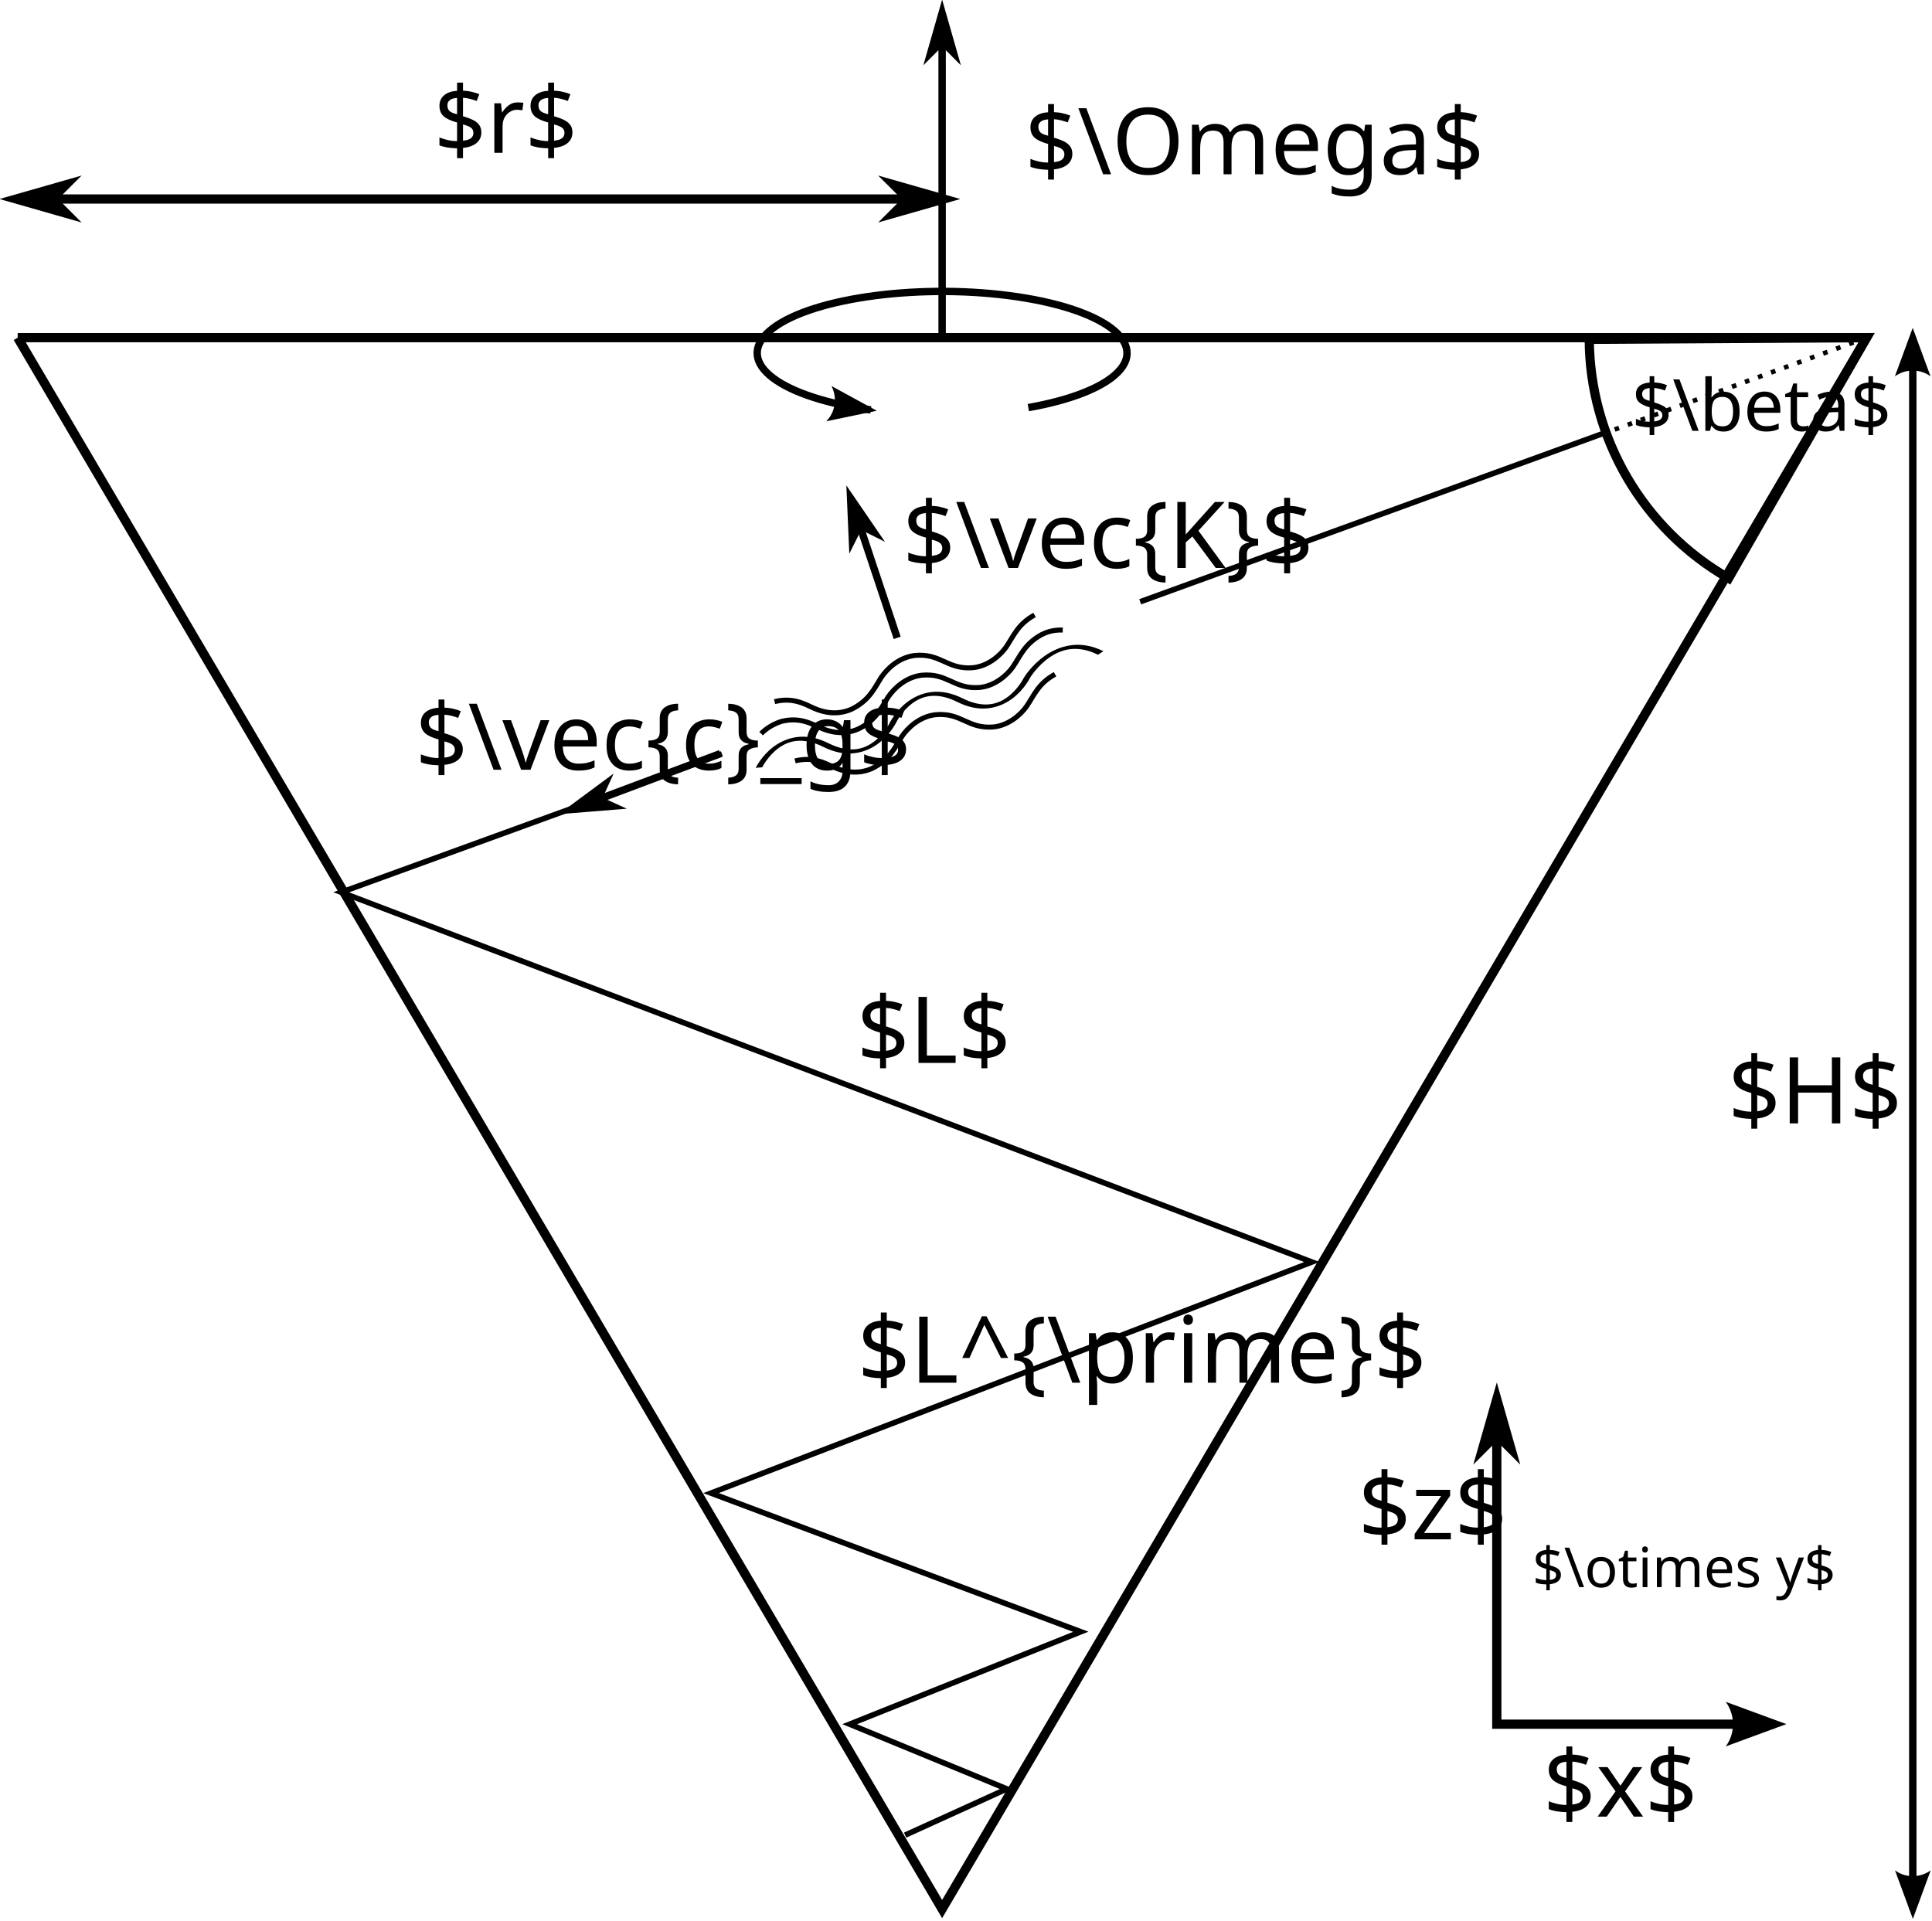
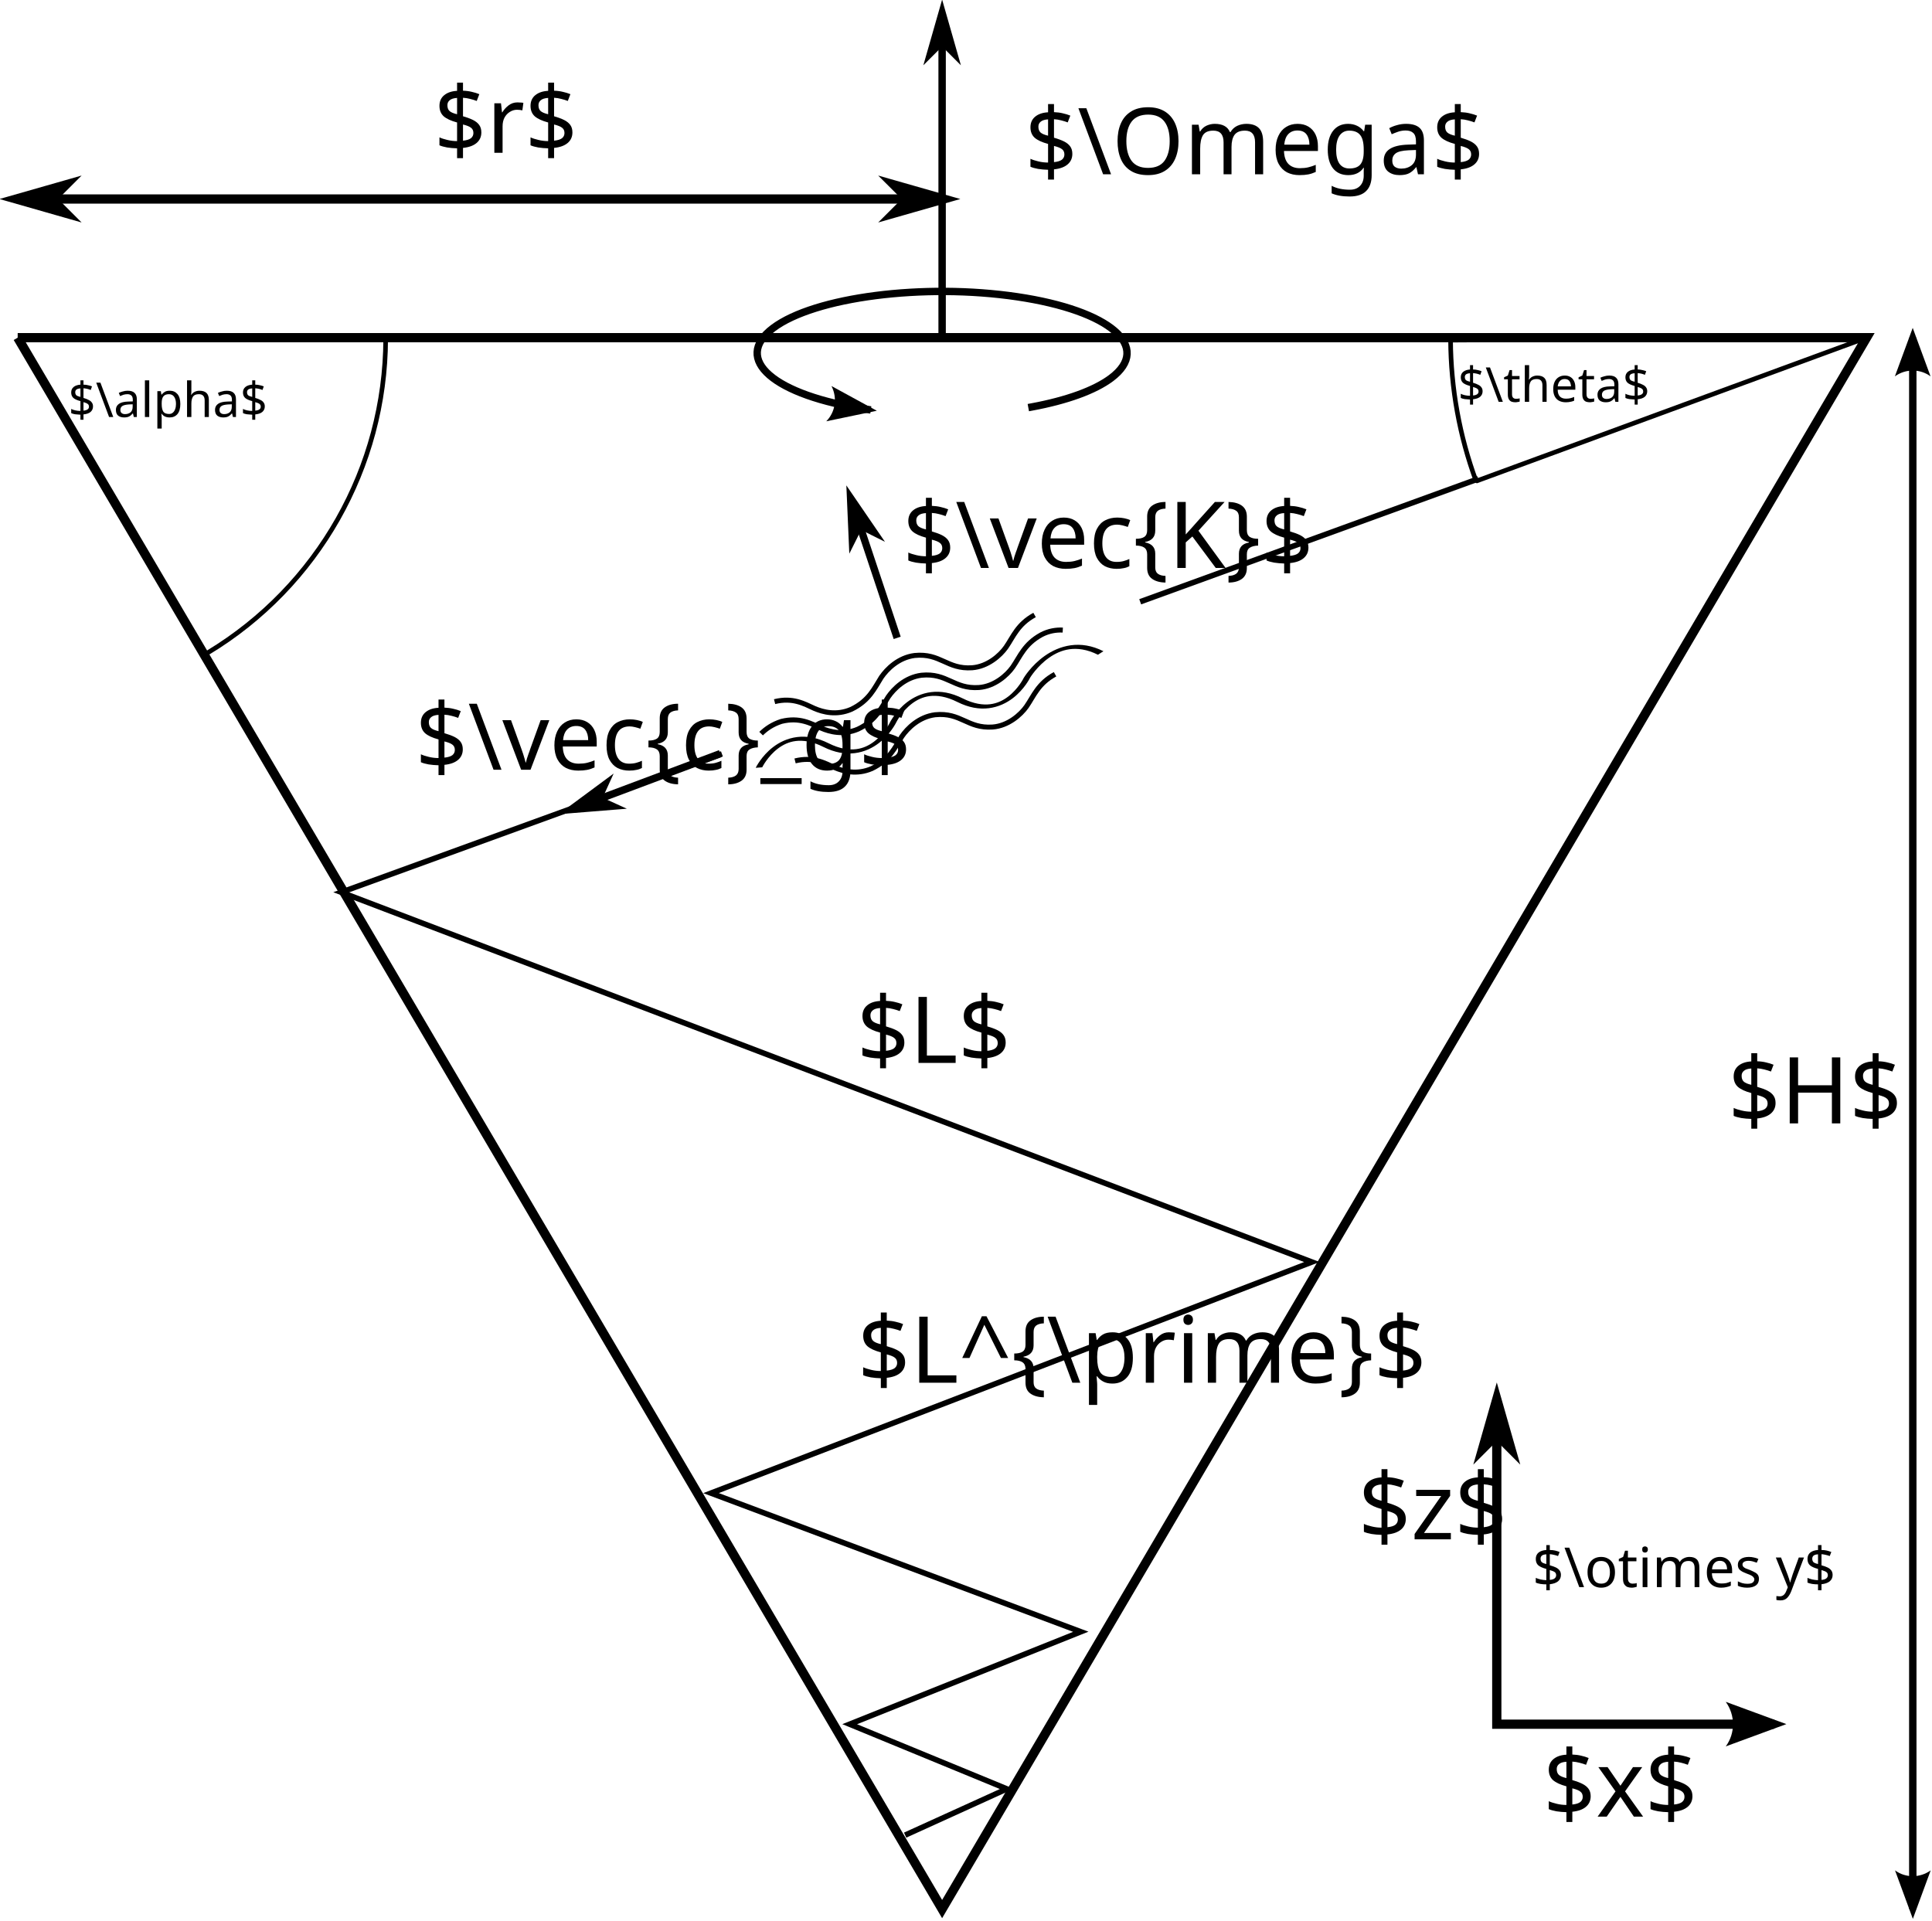
<svg xmlns="http://www.w3.org/2000/svg" xmlns:xlink="http://www.w3.org/1999/xlink" width="208.991" height="207.738" id="svg2" version="1.1">
  <defs id="defs4">
    <linearGradient id="linearGradient4118">
      <stop style="stop-color:#4f4444;stop-opacity:1;" offset="0" id="stop4120" />
      <stop style="stop-color:#4f4444;stop-opacity:0;" offset="1" id="stop4122" />
    </linearGradient>
    <marker orient="auto" refY="0" refX="0" id="Arrow1Mend" style="overflow:visible">
      <path id="path4189" d="M 0,0 5,-5 -12.5,0 5,5 0,0 z" style="fill-rule:evenodd;stroke:#000000;stroke-width:1pt" transform="matrix(-0.4,0,0,-0.4,-4,0)" />
    </marker>
    <marker orient="auto" refY="0" refX="0" id="Arrow2Mstart" style="overflow:visible">
      <path id="path3803" style="fill-rule:evenodd;stroke-width:0.625;stroke-linejoin:round" d="M 8.719,4.034 -2.207,0.016 8.719,-4.002 c -1.745,2.372 -1.735,5.617 -6e-7,8.035 z" transform="scale(0.6,0.6)" />
    </marker>
    <marker orient="auto" refY="0" refX="0" id="Arrow2Mend" style="overflow:visible">
      <path id="path3806" style="fill-rule:evenodd;stroke-width:0.625;stroke-linejoin:round" d="M 8.719,4.034 -2.207,0.016 8.719,-4.002 c -1.745,2.372 -1.735,5.617 -6e-7,8.035 z" transform="scale(-0.6,-0.6)" />
    </marker>
    <marker orient="auto" refY="0" refX="0" id="Arrow1Mstart" style="overflow:visible">
      <path id="path3785" d="M 0,0 5,-5 -12.5,0 5,5 0,0 z" style="fill-rule:evenodd;stroke:#000000;stroke-width:1pt" transform="matrix(0.4,0,0,0.4,4,0)" />
    </marker>
    <marker orient="auto" refY="0" refX="0" id="marker3052" style="overflow:visible">
      <path id="path3054" style="fill-rule:evenodd;stroke-width:0.625;stroke-linejoin:round" d="M 8.719,4.034 -2.207,0.016 8.719,-4.002 c -1.745,2.372 -1.735,5.617 -6e-7,8.035 z" transform="scale(-0.6,-0.6)" />
    </marker>
    <marker orient="auto" refY="0" refX="0" id="marker3058" style="overflow:visible">
      <path id="path3060" d="M 0,0 5,-5 -12.5,0 5,5 0,0 z" style="fill-rule:evenodd;stroke:#000000;stroke-width:1pt" transform="matrix(0.4,0,0,0.4,4,0)" />
    </marker>
    <marker orient="auto" refY="0" refX="0" id="marker3062" style="overflow:visible">
      <path id="path3064" style="fill-rule:evenodd;stroke-width:0.625;stroke-linejoin:round" d="M 8.719,4.034 -2.207,0.016 8.719,-4.002 c -1.745,2.372 -1.735,5.617 -6e-7,8.035 z" transform="scale(-0.6,-0.6)" />
    </marker>
    <marker orient="auto" refY="0" refX="0" id="marker3068" style="overflow:visible">
      <path id="path3070" d="M 0,0 5,-5 -12.5,0 5,5 0,0 z" style="fill-rule:evenodd;stroke:#000000;stroke-width:1pt" transform="matrix(0.4,0,0,0.4,4,0)" />
    </marker>
    <marker orient="auto" refY="0" refX="0" id="marker3072" style="overflow:visible">
      <path id="path3074" style="fill-rule:evenodd;stroke-width:0.625;stroke-linejoin:round" d="M 8.719,4.034 -2.207,0.016 8.719,-4.002 c -1.745,2.372 -1.735,5.617 -6e-7,8.035 z" transform="scale(-0.6,-0.6)" />
    </marker>
    <marker orient="auto" refY="0" refX="0" id="marker3077" style="overflow:visible">
      <path id="path3079" d="M 0,0 5,-5 -12.5,0 5,5 0,0 z" style="fill-rule:evenodd;stroke:#000000;stroke-width:1pt" transform="matrix(0.4,0,0,0.4,4,0)" />
    </marker>
    <marker orient="auto" refY="0" refX="0" id="marker3082" style="overflow:visible">
      <path id="path3084" style="fill-rule:evenodd;stroke-width:0.625;stroke-linejoin:round" d="M 8.719,4.034 -2.207,0.016 8.719,-4.002 c -1.745,2.372 -1.735,5.617 -6e-7,8.035 z" transform="scale(0.6,0.6)" />
    </marker>
    <marker orient="auto" refY="0" refX="0" id="marker3077-7" style="overflow:visible">
      <path id="path3079-3" d="M 0,0 5,-5 -12.5,0 5,5 0,0 z" style="fill-rule:evenodd;stroke:#000000;stroke-width:1pt" transform="matrix(0.4,0,0,0.4,4,0)" />
    </marker>
-     <radialGradient xlink:href="#linearGradient4118" id="radialGradient4126" cx="187.708" cy="41.712" fx="187.708" fy="41.712" r="14.455" gradientTransform="matrix(1,0,0,0.3757735,0,26.03758)" gradientUnits="userSpaceOnUse" />
+     <radialGradient xlink:href="#linearGradient4118" id="radialGradient4126" cx="187.708" cy="41.712" fx="187.708" fy="41.712" r="14.455" gradientTransform="matrix(1,0,0,0.3757735,269.1882,695.9559)" gradientUnits="userSpaceOnUse" />
  </defs>
  <g id="layer1" transform="translate(-268.0875,-690.8322)">
    <g id="g3062">
-       <path transform="translate(260,435)" d="M 195.079,318.388 A 30,30 0 0 1 180.001,292.54 L 210,292.362 z" id="path5757" style="fill:none;stroke:#000000;stroke-width:1;stroke-linecap:square;stroke-linejoin:miter;stroke-miterlimit:4;stroke-opacity:1;stroke-dasharray:none;stroke-dashoffset:0" />
      <path id="path2995" d="m 270,727.362 200,0 -100,170 -100,-170" style="fill:none;stroke:#000000;stroke-width:1px;stroke-linecap:butt;stroke-linejoin:miter;stroke-opacity:1" />
      <path id="path4597" d="m 475,727.362 0,170" style="fill:none;stroke:#000000;stroke-width:0.8;stroke-linecap:butt;stroke-linejoin:miter;stroke-miterlimit:4;stroke-opacity:1;stroke-dasharray:none;marker-start:url(#Arrow2Mstart);marker-end:url(#Arrow2Mend)" />
      <text id="text5747" y="812.362" x="455" style="font-size:10px;font-style:normal;font-weight:normal;line-height:125%;letter-spacing:0px;word-spacing:0px;fill:#000000;fill-opacity:1;stroke:none;font-family:Sans" xml:space="preserve">
        <tspan y="812.362" x="455" id="tspan5749">$H$</tspan>
      </text>
-       <text id="text6155" y="737.441" x="444.568" style="font-size:7.773px;font-style:normal;font-weight:normal;line-height:125%;letter-spacing:0px;word-spacing:0px;fill:#000000;fill-opacity:1;stroke:none;font-family:Sans" xml:space="preserve">
-         <tspan y="737.441" x="444.568" id="tspan6157">$\beta$</tspan>
+       <text id="text6155" y="734.308" x="425.778" style="font-size:5.224px;font-style:normal;font-weight:normal;line-height:125%;letter-spacing:0px;word-spacing:0px;fill:#000000;fill-opacity:1;stroke:none;font-family:Sans" xml:space="preserve">
+         <tspan y="734.308" x="425.778" id="tspan6157">$\theta$</tspan>
      </text>
      <path id="path6159" d="m 430,842.362 0,35 30,0" style="fill:none;stroke:#000000;stroke-width:1px;stroke-linecap:butt;stroke-linejoin:miter;stroke-opacity:1;marker-start:url(#Arrow1Mstart);marker-end:url(#Arrow2Mend)" />
      <text id="text6543" y="857.362" x="415" style="font-size:10px;font-style:normal;font-weight:normal;line-height:125%;letter-spacing:0px;word-spacing:0px;fill:#000000;fill-opacity:1;stroke:none;font-family:Sans" xml:space="preserve">
        <tspan y="857.362" x="415" id="tspan6545">$z$</tspan>
      </text>
      <text id="text6547" y="887.362" x="435" style="font-size:10px;font-style:normal;font-weight:normal;line-height:125%;letter-spacing:0px;word-spacing:0px;fill:#000000;fill-opacity:1;stroke:none;font-family:Sans" xml:space="preserve">
        <tspan y="887.362" x="435" id="tspan6549">$x$</tspan>
      </text>
      <path id="path6551" d="m 370,692.362 0,35" style="fill:none;stroke:#000000;stroke-width:0.8;stroke-linecap:butt;stroke-linejoin:miter;stroke-miterlimit:4;stroke-opacity:1;stroke-dasharray:none;marker-start:url(#Arrow1Mstart)" />
      <text id="text6749" y="709.684" x="378.929" style="font-size:10px;font-style:normal;font-weight:normal;line-height:125%;letter-spacing:0px;word-spacing:0px;fill:#000000;fill-opacity:1;stroke:none;font-family:Sans" xml:space="preserve">
        <tspan y="709.684" x="378.929" id="tspan6751">$\Omega$</tspan>
      </text>
      <path transform="translate(-155,425)" d="m 516.887,310.122 c -10.096,-1.494 -14.648,-5.433 -10.168,-8.798 4.481,-3.365 16.297,-4.883 26.394,-3.389 10.096,1.494 14.648,5.433 10.168,8.798 -1.762,1.323 -4.768,2.419 -8.564,3.123" id="path6765" style="fill:none;stroke:#000000;stroke-width:0.8;stroke-linecap:square;stroke-linejoin:miter;stroke-miterlimit:4;stroke-opacity:1;stroke-dasharray:none;stroke-dashoffset:0;marker-start:url(#Arrow2Mstart);marker-end:none" />
      <text id="text3136" y="862.531" x="433.844" style="font-size:5.979px;font-style:normal;font-weight:normal;line-height:125%;letter-spacing:0px;word-spacing:0px;fill:#000000;fill-opacity:1;stroke:none;font-family:Sans" xml:space="preserve">
        <tspan y="862.531" x="433.844" id="tspan3138">$\otimes y$</tspan>
      </text>
-       <path id="path3140" d="M 441.808,737.614 391.427,755.934 M 346.179,772.388 305,787.362 l 105,40 -65,25 40,15 -25,10 17,7 -11,5" style="fill:none;stroke:#000000;stroke-width:0.6;stroke-linecap:butt;stroke-linejoin:miter;stroke-miterlimit:4;stroke-opacity:1;stroke-dasharray:none" />
+       <path id="path3140" d="m 428,742.635 -36.573,13.299 M 346.179,772.388 305,787.362 l 105,40 -65,25 40,15 -25,10 17,7 -11,5" style="fill:none;stroke:#000000;stroke-width:0.6;stroke-linecap:butt;stroke-linejoin:miter;stroke-miterlimit:4;stroke-opacity:1;stroke-dasharray:none" />
      <path id="path3972" d="m 270,712.362 100,0" style="fill:none;stroke:#000000;stroke-width:1px;stroke-linecap:butt;stroke-linejoin:miter;stroke-opacity:1;marker-start:url(#marker3077);marker-end:url(#Arrow1Mend)" />
      <text id="text4640" y="707.362" x="315" style="font-size:10px;font-style:normal;font-weight:normal;line-height:125%;letter-spacing:0px;word-spacing:0px;fill:#000000;fill-opacity:1;stroke:none;font-family:Sans" xml:space="preserve">
        <tspan y="707.362" x="315" id="tspan4642">$r$</tspan>
      </text>
      <g transform="matrix(0.9991961,-0.04008865,0.04008865,0.9991961,-32.52637,17.01451)" id="g4883">
        <g id="g4876" transform="matrix(0.7339709,-0.2138075,0.2174329,0.721733,-69.12462,287.8063)">
          <g transform="matrix(1,0,0,0.5148757,0,377.4148)" id="g4812">
            <path style="fill:none;stroke:#000000;stroke-width:1px;stroke-linecap:butt;stroke-linejoin:miter;stroke-opacity:1" d="m 345,767.362 c 0,0 5,-10 10,0 5,10 10,0 10,0 0,0 5,-10 10,0 5,10 10,0 10,0 0,0 6,-10 11,0" id="path4660" />
          </g>
          <path id="path4660-3-3-7" d="m 346.856,767.99 c 0.895,-0.443 1.974,-0.752 3.281,-0.737 2.649,0.22 3.864,1.643 5.004,2.734 0.989,0.902 2.614,2.003 4.893,1.81 2.813,-0.356 4.088,-1.834 5.498,-2.987 1.158,-0.881 3.224,-1.904 5.469,-1.448 3.597,0.836 3.662,3.375 7.123,4.294 2.128,0.547 4.307,-0.382 5.473,-1.244 1.494,-1.128 2.615,-2.599 5.317,-3.09 1.152,-0.188 2.195,-0.005 3.074,0.34" style="fill:none;stroke:#000000;stroke-width:0.718px;stroke-linecap:butt;stroke-linejoin:miter;stroke-opacity:1" />
          <path id="path4660-3-3-7-9" d="m 350.137,764.253 c 2.649,0.22 3.864,1.643 5.004,2.734 0.989,0.902 2.614,2.003 4.893,1.81 2.813,-0.356 4.088,-1.834 5.498,-2.987 1.158,-0.881 3.224,-1.904 5.469,-1.448 3.597,0.836 3.662,3.375 7.123,4.294 2.128,0.547 4.307,-0.382 5.473,-1.244 1.494,-1.128 2.615,-2.599 5.317,-3.09" style="fill:none;stroke:#000000;stroke-width:0.718px;stroke-linecap:butt;stroke-linejoin:miter;stroke-opacity:1" />
          <path id="path4660-3-3-7-9-8" d="m 350.137,773.253 c 2.649,0.22 3.864,1.643 5.004,2.734 0.989,0.902 2.614,2.003 4.893,1.81 2.813,-0.356 4.088,-1.834 5.498,-2.987 1.158,-0.881 3.224,-1.904 5.469,-1.448 3.597,0.836 3.662,3.375 7.123,4.294 2.128,0.547 4.307,-0.382 5.473,-1.244 1.494,-1.128 2.615,-2.599 5.317,-3.09" style="fill:none;stroke:#000000;stroke-width:0.718px;stroke-linecap:butt;stroke-linejoin:miter;stroke-opacity:1" />
        </g>
      </g>
      <path id="path4891" d="m 360.138,744.839 5,15" style="fill:none;stroke:#000000;stroke-width:0.8;stroke-linecap:butt;stroke-linejoin:miter;stroke-miterlimit:4;stroke-opacity:1;stroke-dasharray:none;marker-start:url(#marker3077);marker-end:none" />
      <text id="text5499" y="752.275" x="365.718" style="font-size:10px;font-style:normal;font-weight:normal;line-height:125%;letter-spacing:0px;word-spacing:0px;fill:#000000;fill-opacity:1;stroke:none;font-family:Sans" xml:space="preserve">
        <tspan id="tspan5503" y="752.275" x="365.718">$\vec{K}$</tspan>
      </text>
      <path id="path4891-0" d="m 330,778.362 16,-6" style="fill:none;stroke:#000000;stroke-width:0.8;stroke-linecap:butt;stroke-linejoin:miter;stroke-miterlimit:4;stroke-opacity:1;stroke-dasharray:none;marker-start:url(#marker3077);marker-end:none" />
      <text id="text5499-6" y="774.103" x="312.994" style="font-size:10px;font-style:normal;font-weight:normal;line-height:125%;letter-spacing:0px;word-spacing:0px;fill:#000000;fill-opacity:1;stroke:none;font-family:Sans" xml:space="preserve">
        <tspan id="tspan5503-0" y="774.103" x="312.994">$\vec{c}_g$</tspan>
      </text>
      <text id="text5563" y="805.825" x="360.758" style="font-size:10px;font-style:normal;font-weight:normal;line-height:125%;letter-spacing:0px;word-spacing:0px;fill:#000000;fill-opacity:1;stroke:none;font-family:Sans" xml:space="preserve">
        <tspan y="805.825" x="360.758" id="tspan5565">$L$</tspan>
      </text>
      <text id="text5563-7" y="840.416" x="360.838" style="font-size:10px;font-style:normal;font-weight:normal;line-height:125%;letter-spacing:0px;word-spacing:0px;fill:#000000;fill-opacity:1;stroke:none;font-family:Sans" xml:space="preserve">
        <tspan y="840.416" x="360.838" id="tspan5565-4">$L^{\prime}$</tspan>
      </text>
-       <path style="fill:url(#radialGradient4126);stroke:#030303;stroke-width:0.5;stroke-linecap:butt;stroke-linejoin:miter;stroke-opacity:1;stroke-miterlimit:4;stroke-dasharray:0.5,1;fill-opacity:1;stroke-dashoffset:0" d="M 201.912,36.53 173.503,46.893" id="path4116" transform="translate(268.0875,690.8322)" />
+       <path style="fill:none;stroke:#000000;stroke-width:0.5;stroke-linecap:round;stroke-linejoin:bevel;stroke-miterlimit:4;stroke-opacity:1;stroke-dasharray:none;stroke-dashoffset:0" id="path3063" d="m 159.674,52.051 a 45,45 0 0 1 -2.761,-15.255 l 44.999,-0.266 z" transform="translate(268.0875,690.8322)" />
+       <path style="fill:none;stroke:#000000;stroke-width:0.5;stroke-linecap:round;stroke-linejoin:bevel;stroke-miterlimit:4;stroke-opacity:1;stroke-dasharray:none;stroke-dashoffset:0" id="path3065" d="M 41.72,36.67 A 39.808,39.808 0 0 1 22.5,70.601" transform="translate(268.0875,690.8322)" />
+       <text id="text6155-0" y="735.942" x="275.461" style="font-size:5.224px;font-style:normal;font-weight:normal;line-height:125%;letter-spacing:0px;word-spacing:0px;fill:#000000;fill-opacity:1;stroke:none;font-family:Sans" xml:space="preserve">
+         <tspan y="735.942" x="275.461" id="tspan6157-1">$\alpha$</tspan>
+       </text>
    </g>
  </g>
</svg>
